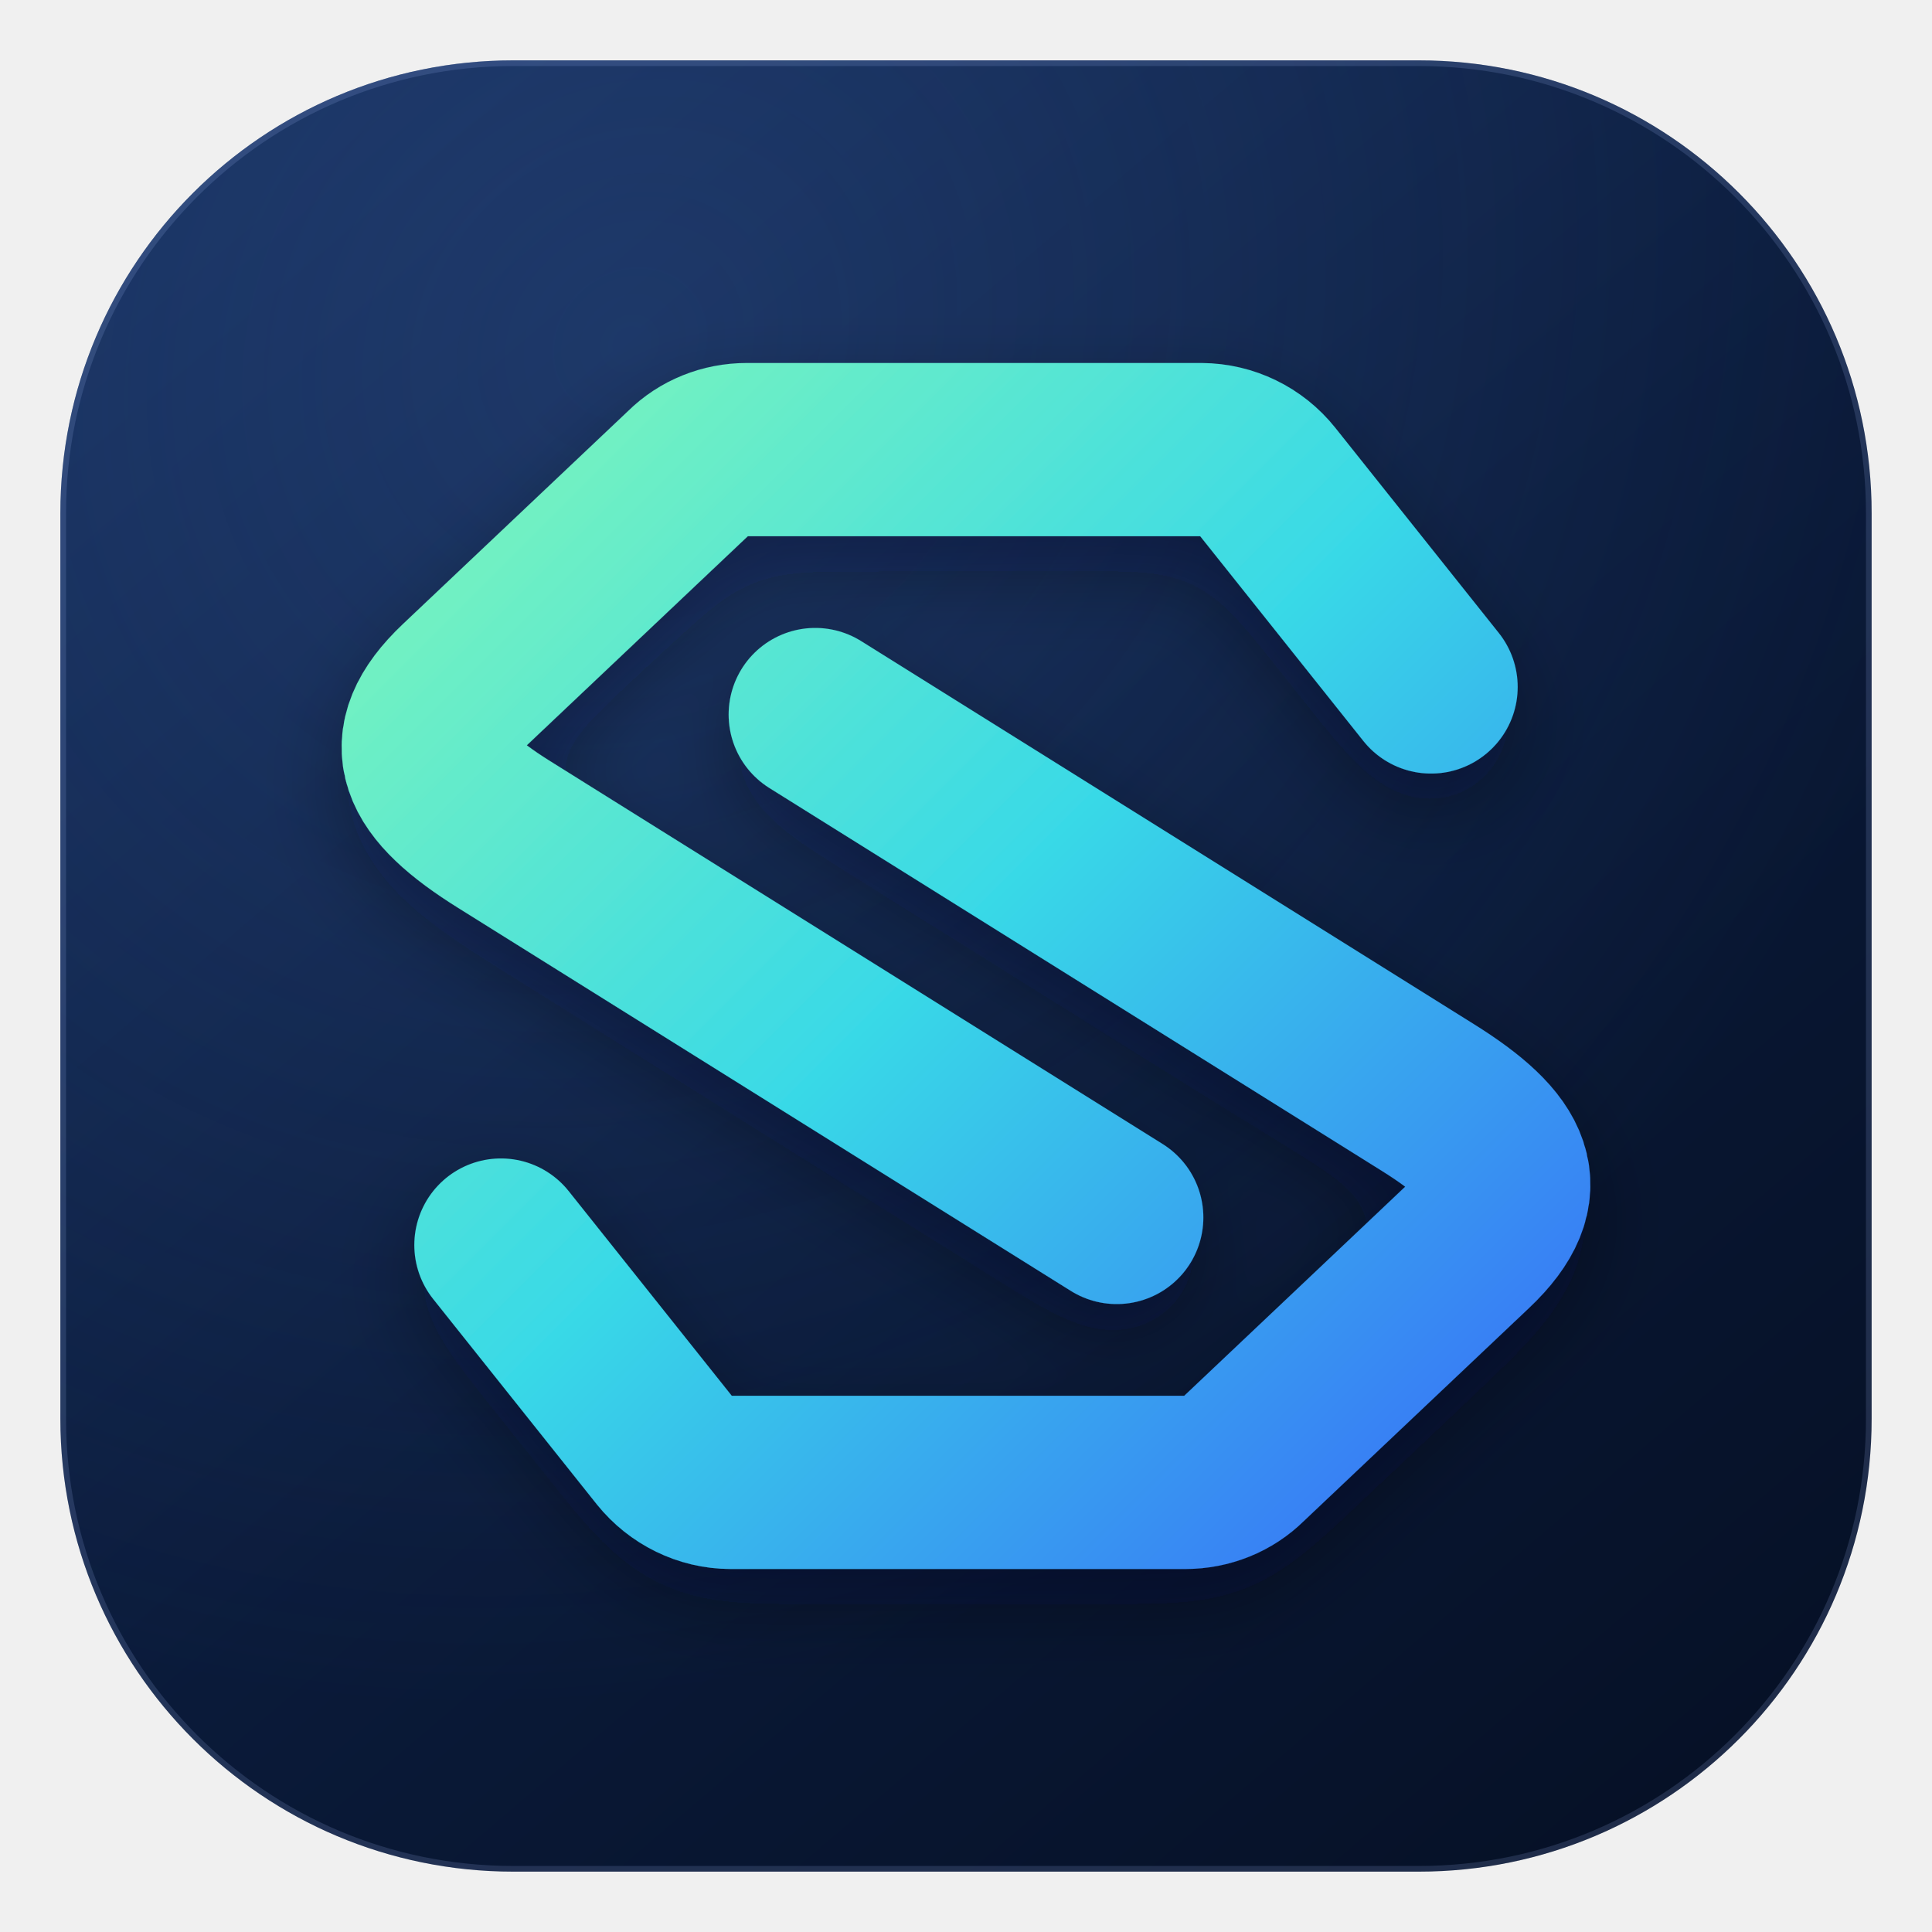
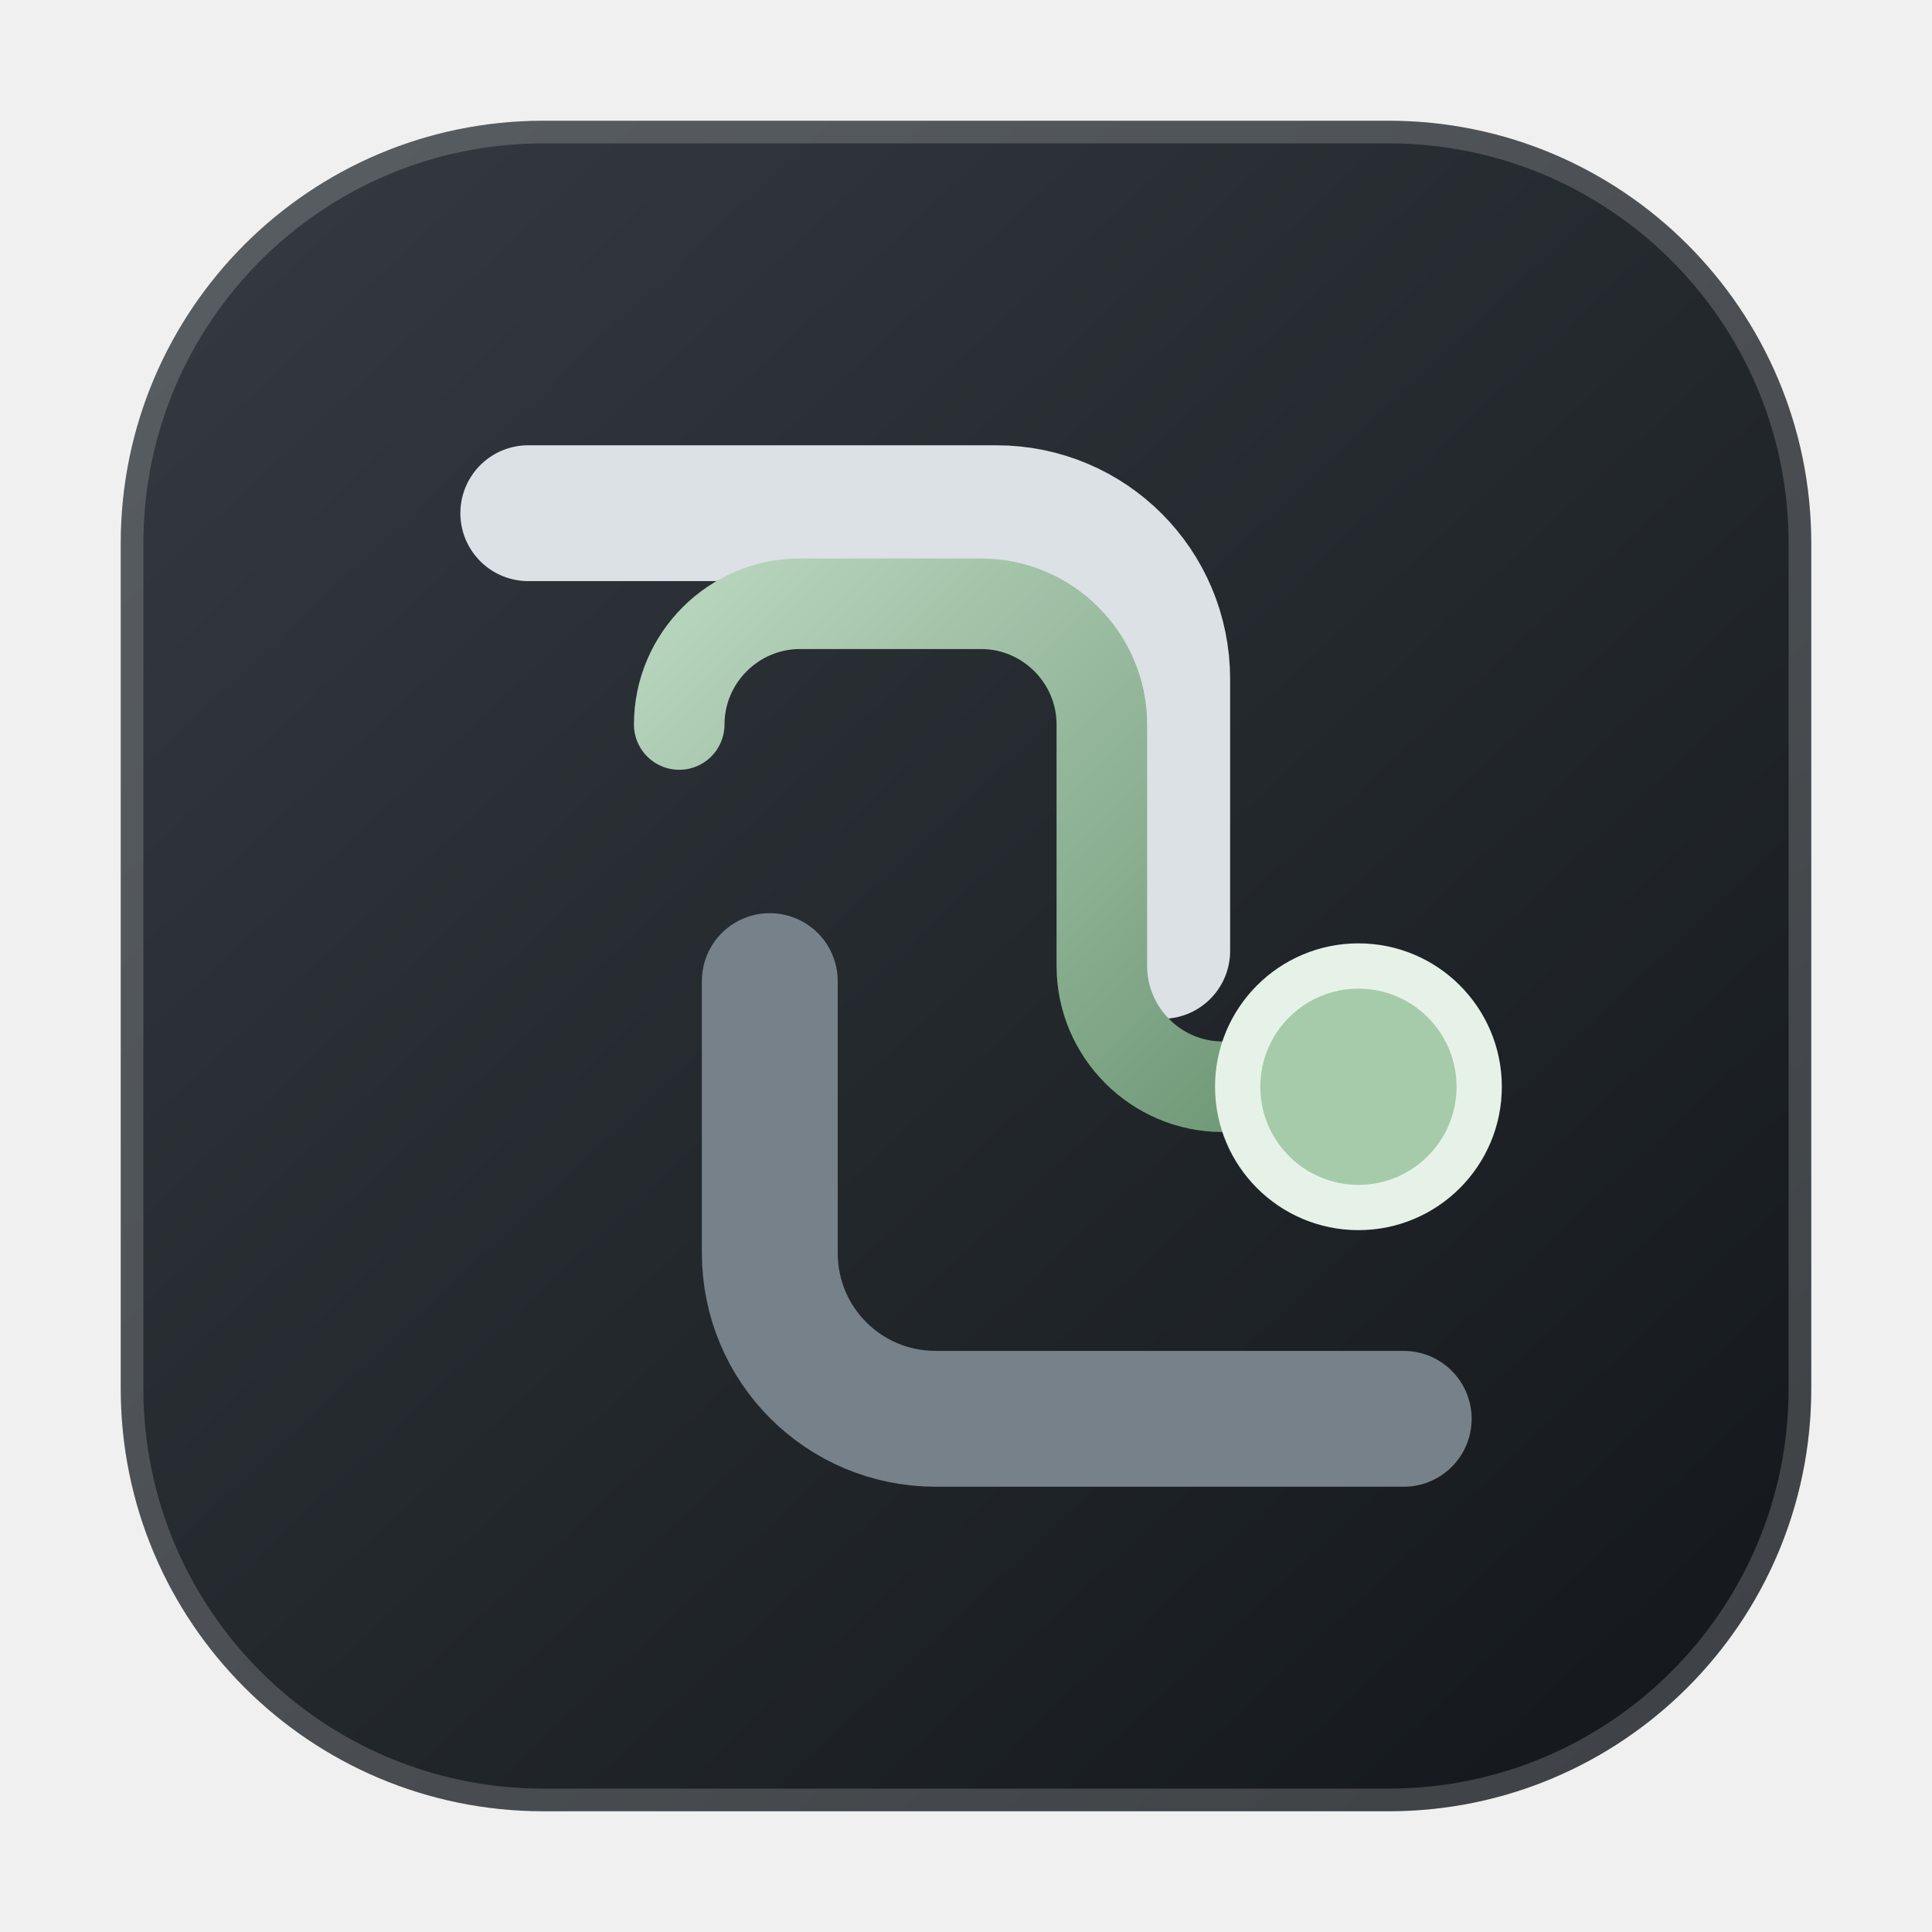
- <svg xmlns="http://www.w3.org/2000/svg" viewBox="0 0 512 512" role="img" aria-labelledby="title desc">
+ <svg xmlns="http://www.w3.org/2000/svg" viewBox="0 0 128 128" role="img" aria-labelledby="title desc">
  <defs>
-     <linearGradient id="s2a-bg" x1="72" y1="44" x2="442" y2="478" gradientUnits="userSpaceOnUse">
-       <stop stop-color="#142B56" />
-       <stop offset=".52" stop-color="#0A1A39" />
-       <stop offset="1" stop-color="#061127" />
+     <linearGradient id="surface" x1="18" y1="16" x2="110" y2="114" gradientUnits="userSpaceOnUse">
+       <stop stop-color="#32383E" />
+       <stop offset="1" stop-color="#15191D" />
    </linearGradient>
-     <radialGradient id="s2a-ambient" cx="0" cy="0" r="1" gradientUnits="userSpaceOnUse" gradientTransform="translate(168 92) rotate(51) scale(342 382)">
-       <stop stop-color="#3E68B0" stop-opacity=".28" />
-       <stop offset="1" stop-color="#3E68B0" stop-opacity="0" />
-     </radialGradient>
-     <linearGradient id="s2a-brand" x1="4" y1="4" x2="20" y2="20" gradientUnits="userSpaceOnUse">
-       <stop stop-color="#79F4BD" />
-       <stop offset=".48" stop-color="#39D9E7" />
-       <stop offset="1" stop-color="#3875F6" />
+     <linearGradient id="route" x1="42" y1="38" x2="91" y2="87" gradientUnits="userSpaceOnUse">
+       <stop stop-color="#BCD8C1" />
+       <stop offset="1" stop-color="#5B8864" />
    </linearGradient>
-     <filter id="s2a-shadow" x="-25%" y="-25%" width="150%" height="165%" color-interpolation-filters="sRGB">
-       <feDropShadow dx="0" dy=".55" stdDeviation=".65" flood-color="#020817" flood-opacity=".34" />
-     </filter>
  </defs>
-   <rect x="16" y="16" width="480" height="480" rx="120" fill="url(#s2a-bg)" />
-   <rect x="16" y="16" width="480" height="480" rx="120" fill="url(#s2a-ambient)" />
-   <rect x="16.75" y="16.75" width="478.5" height="478.5" rx="119.25" fill="none" stroke="#A5BFFF" stroke-opacity=".16" stroke-width="1.5" />
-   <g transform="translate(52 52) scale(17)" fill="none" stroke="url(#s2a-brand)" stroke-linecap="round" stroke-linejoin="round" stroke-width="2.7" filter="url(#s2a-shadow)">
-     <path d="m19.25 7.65-2.55-3.2a1.33 1.33 0 0 0-1.03-.5H8.58c-.34 0-.67.13-.91.37L4.15 7.65c-.93.88-.6 1.52.65 2.3l9.55 5.97" />
-     <path d="m4.75 16.35 2.55 3.2c.25.31.63.5 1.03.5h7.09c.34 0 .67-.13.91-.37l3.52-3.33c.93-.88.6-1.52-.65-2.3L9.65 8.08" />
-   </g>
+   <rect x="8" y="8" width="112" height="112" rx="28" fill="url(#surface)" />
+   <rect x="8.75" y="8.75" width="110.5" height="110.5" rx="27.25" fill="none" stroke="#FFFFFF" stroke-opacity=".18" stroke-width="1.5" />
+   <path d="M35 34h31c6.1 0 11 4.9 11 11v18" fill="none" stroke="#DCE1E5" stroke-linecap="round" stroke-linejoin="round" stroke-width="9" />
+   <path d="M93 94H62c-6.1 0-11-4.9-11-11V65" fill="none" stroke="#77818A" stroke-linecap="round" stroke-linejoin="round" stroke-width="9" />
+   <path d="M45 48c0-4.4 3.6-8 8-8h12c4.4 0 8 3.6 8 8v16c0 4.4 3.6 8 8 8h2" fill="none" stroke="url(#route)" stroke-linecap="round" stroke-linejoin="round" stroke-width="6" />
+   <circle cx="90" cy="72" r="8" fill="#A6CBAA" stroke="#E6F2E8" stroke-width="3" />
</svg>
